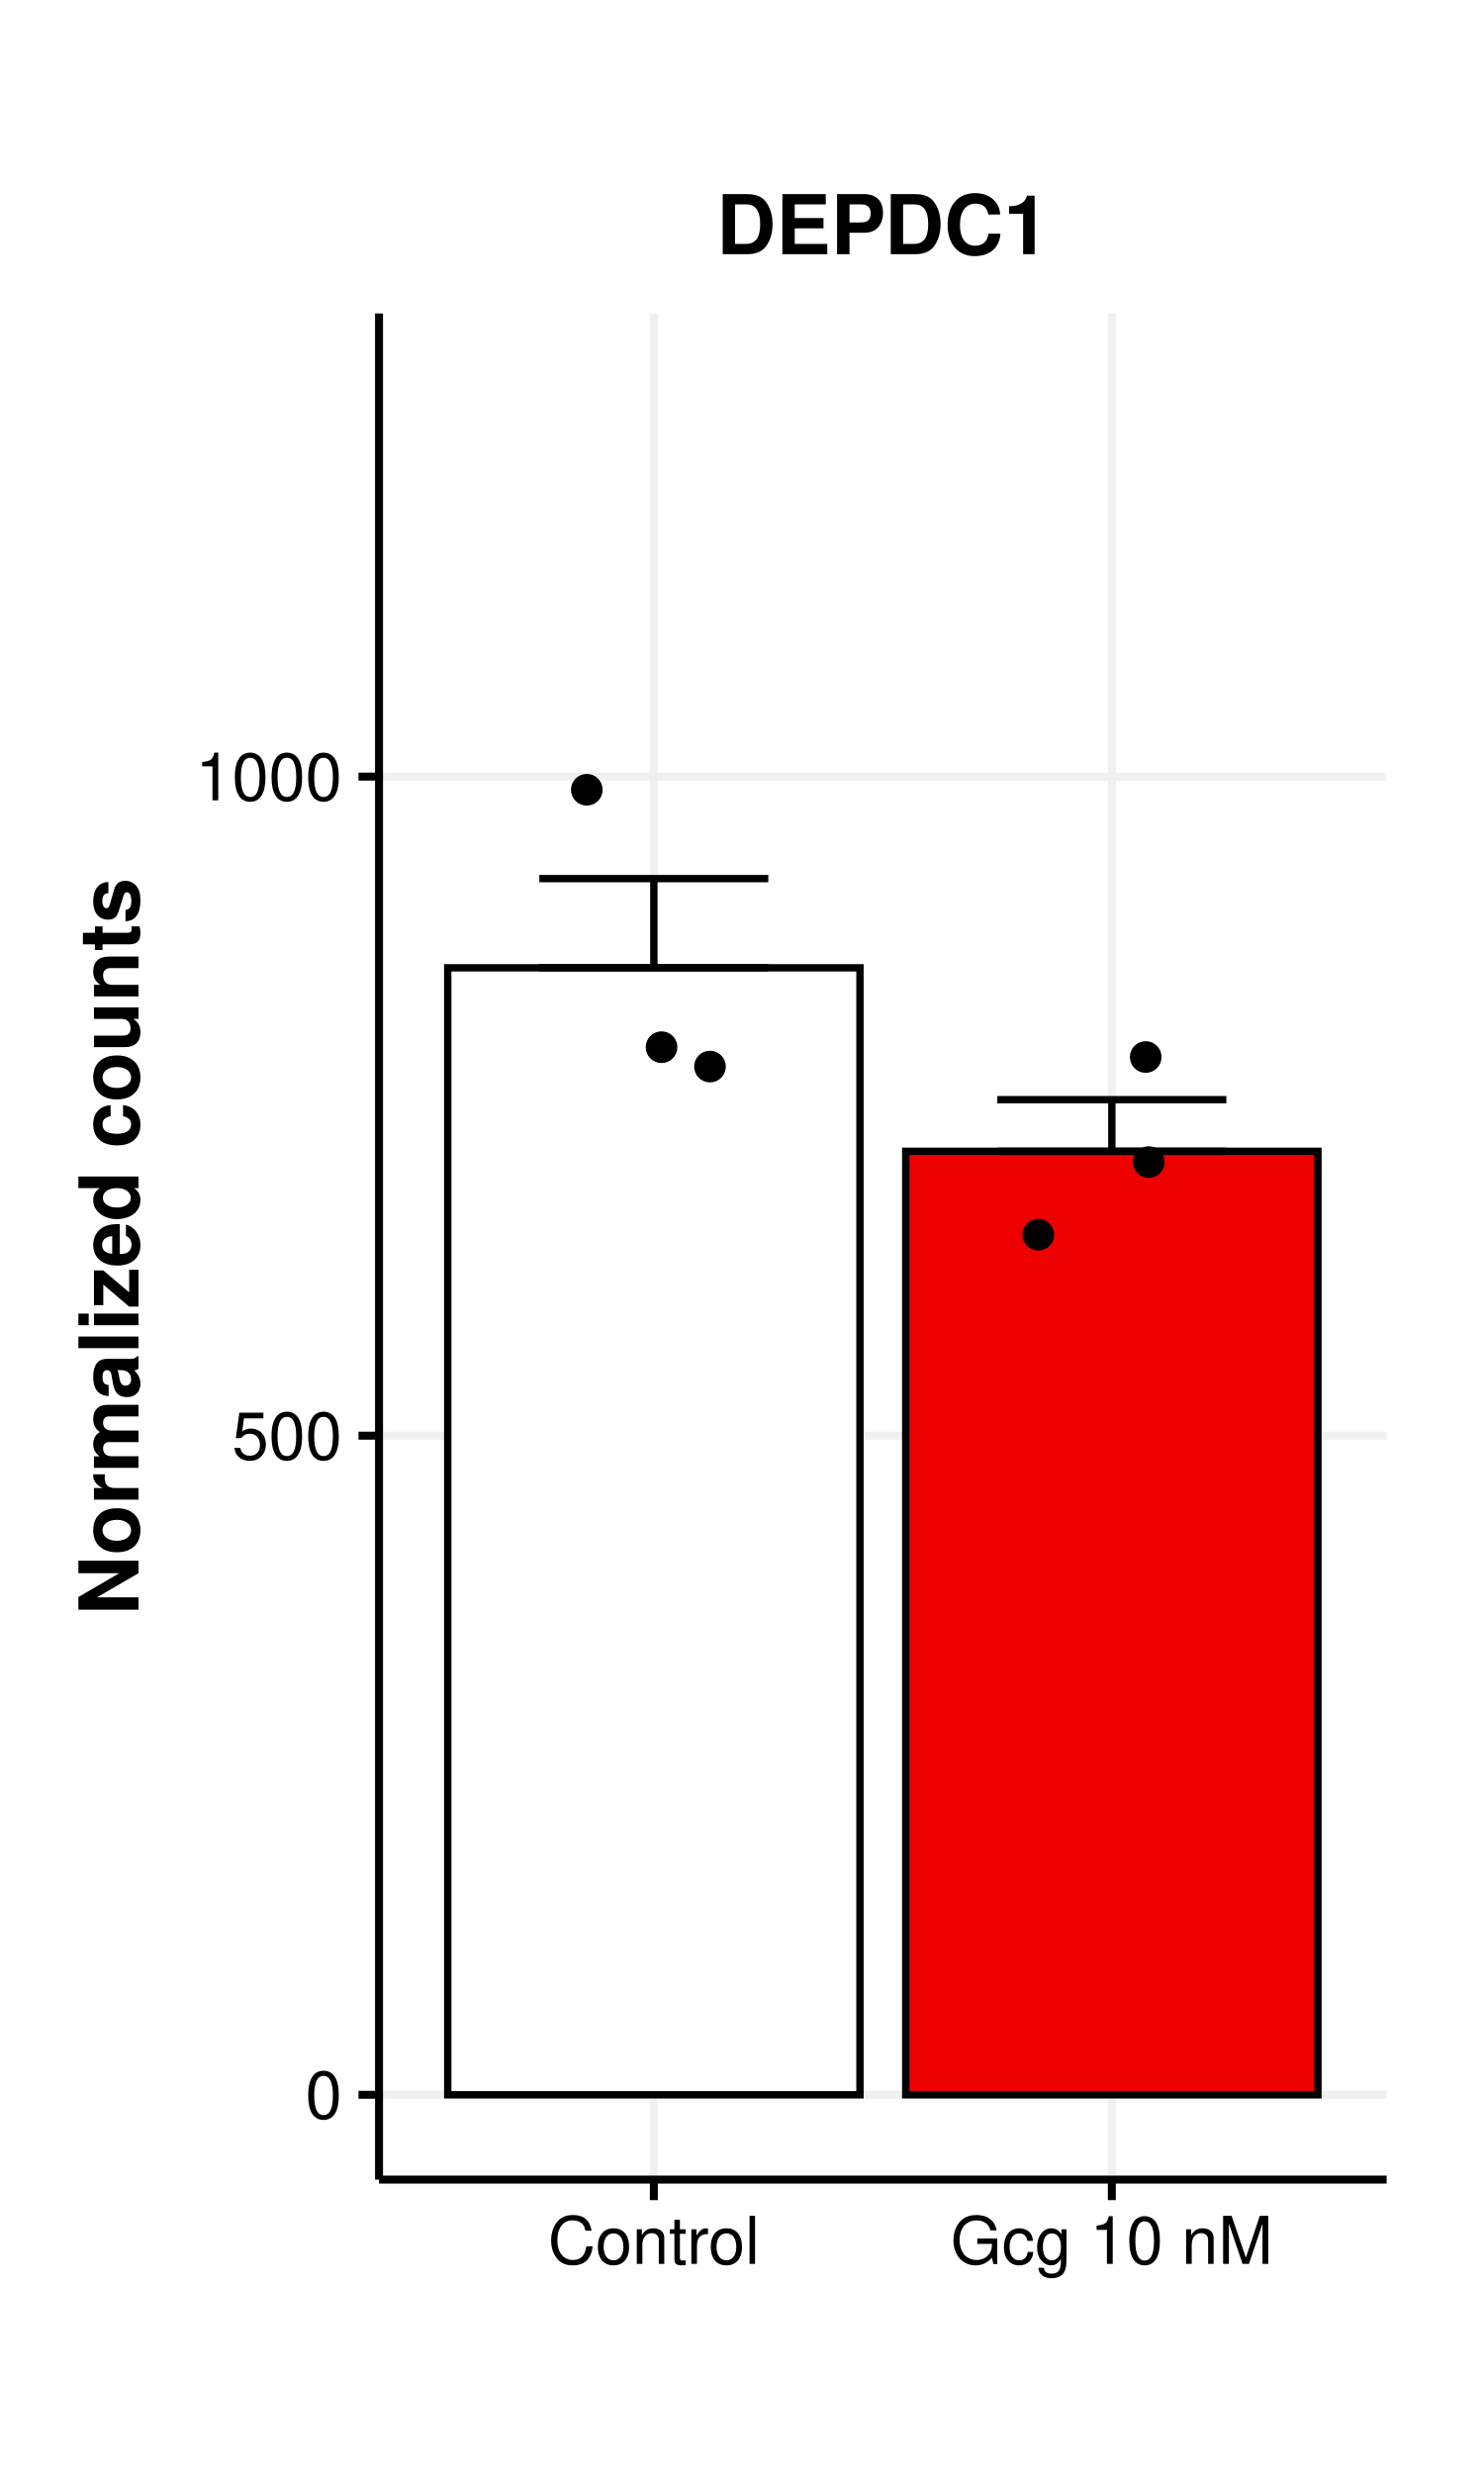
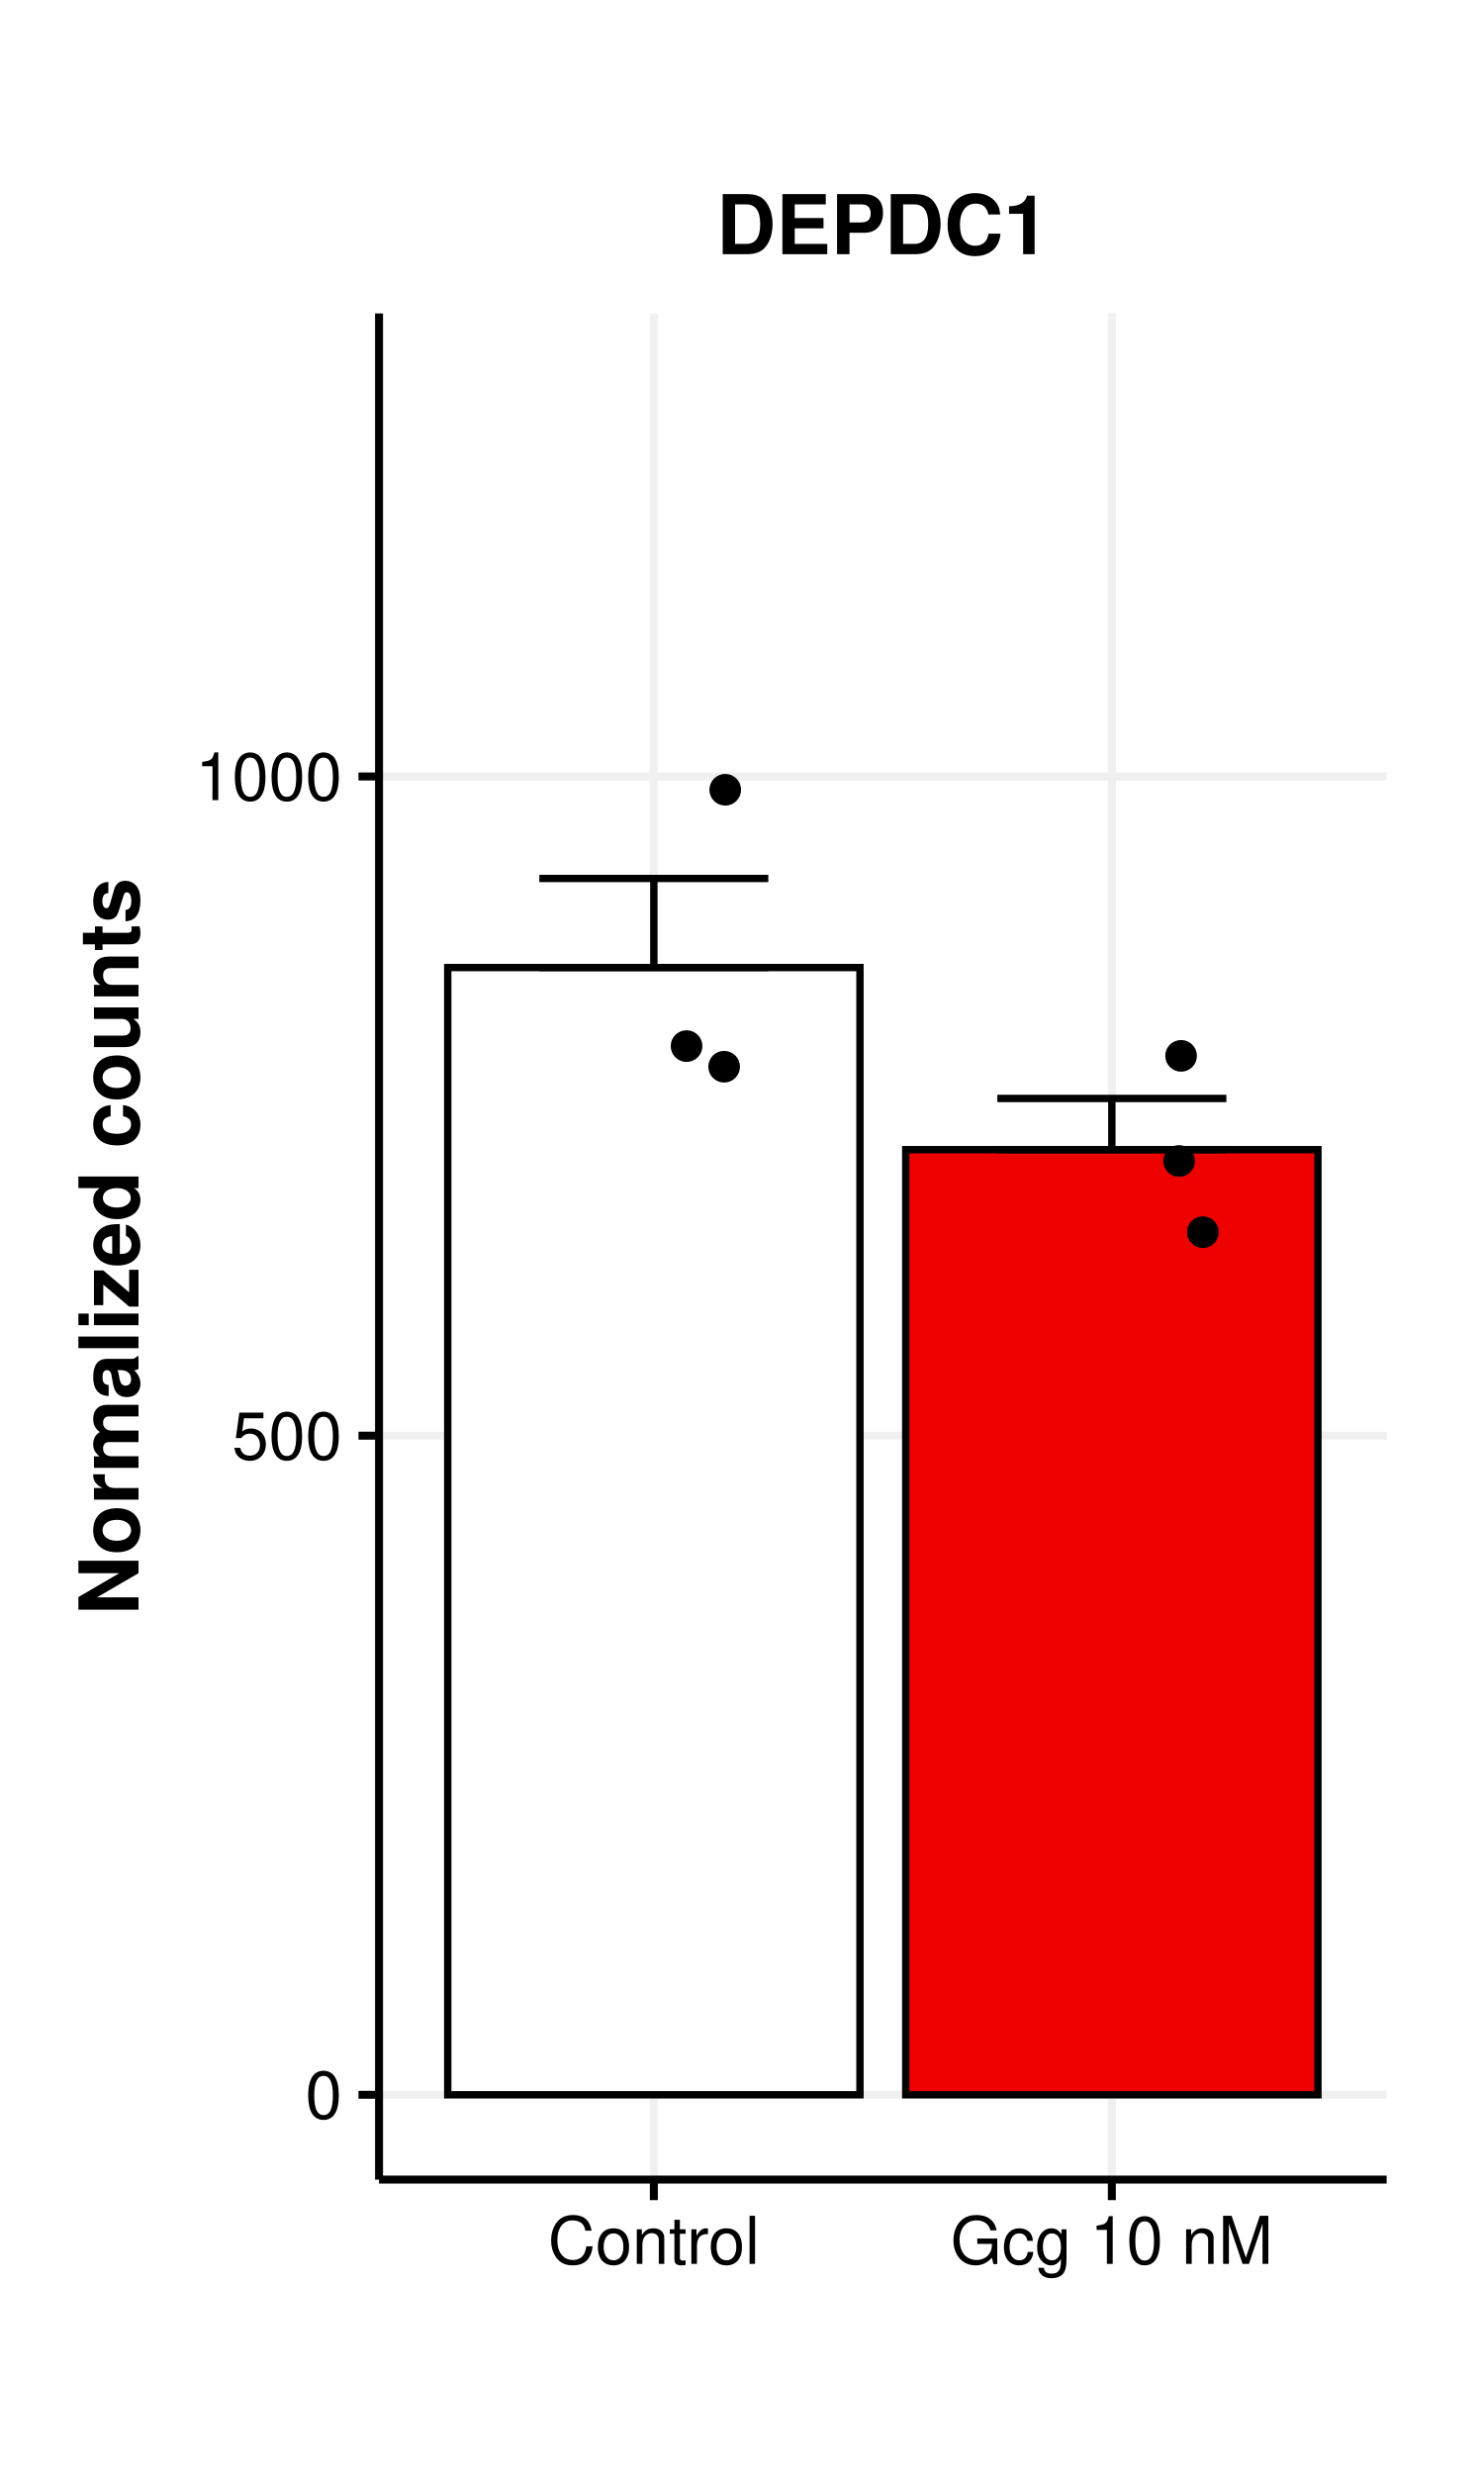
<svg xmlns="http://www.w3.org/2000/svg" class="svglite" width="216.00pt" height="360.00pt" viewBox="0 0 216.00 360.00">
  <defs>
    <style type="text/css">
    .svglite line, .svglite polyline, .svglite polygon, .svglite path, .svglite rect, .svglite circle {
      fill: none;
      stroke: #000000;
      stroke-linecap: round;
      stroke-linejoin: round;
      stroke-miterlimit: 10.00;
    }
    .svglite text {
      white-space: pre;
    }
  </style>
  </defs>
  <rect width="100%" height="100%" style="stroke: none; fill: #FFFFFF;" />
  <defs>
    <clipPath id="cpMC4wMHwyMTYuMDB8MC4wMHwzNjAuMDA=">
      <rect x="0.00" y="0.00" width="216.00" height="360.00" />
    </clipPath>
  </defs>
  <g clip-path="url(#cpMC4wMHwyMTYuMDB8MC4wMHwzNjAuMDA=)">
    <rect x="0.00" y="0.00" width="216.00" height="360.00" style="stroke-width: 1.16; stroke: none; fill: #FFFFFF;" />
  </g>
  <defs>
    <clipPath id="cpNTUuMTd8MjAxLjgzfDQ1LjYxfDMxNy4xNg==">
      <rect x="55.17" y="45.61" width="146.65" height="271.55" />
    </clipPath>
  </defs>
  <g clip-path="url(#cpNTUuMTd8MjAxLjgzfDQ1LjYxfDMxNy4xNg==)">
    <rect x="55.17" y="45.61" width="146.65" height="271.55" style="stroke-width: 1.16; stroke: none; fill: #FFFFFF;" />
    <polyline points="55.17,304.82 201.83,304.82 " style="stroke-width: 1.16; stroke: #F0F0F0; stroke-linecap: butt;" />
    <polyline points="55.17,208.91 201.83,208.91 " style="stroke-width: 1.16; stroke: #F0F0F0; stroke-linecap: butt;" />
-     <polyline points="55.17,113.01 201.83,113.01 " style="stroke-width: 1.16; stroke: #F0F0F0; stroke-linecap: butt;" />
+     <polyline points="55.17,112.99 201.83,112.99 " style="stroke-width: 1.16; stroke: #F0F0F0; stroke-linecap: butt;" />
    <polyline points="95.17,317.16 95.17,45.61 " style="stroke-width: 1.16; stroke: #F0F0F0; stroke-linecap: butt;" />
    <polyline points="161.83,317.16 161.83,45.61 " style="stroke-width: 1.16; stroke: #F0F0F0; stroke-linecap: butt;" />
-     <rect x="65.17" y="140.83" width="60.00" height="163.99" style="stroke-width: 1.07; stroke-linecap: butt; stroke-linejoin: miter; fill: #FFFFFF;" />
-     <rect x="131.83" y="167.53" width="60.00" height="137.29" style="stroke-width: 1.07; stroke-linecap: butt; stroke-linejoin: miter; fill: #ED0000;" />
-     <polyline points="78.50,127.85 111.83,127.85 " style="stroke-width: 1.07; stroke-linecap: butt;" />
-     <polyline points="95.17,127.85 95.17,140.83 " style="stroke-width: 1.07; stroke-linecap: butt;" />
-     <polyline points="78.50,140.83 111.83,140.83 " style="stroke-width: 1.07; stroke-linecap: butt;" />
-     <polyline points="145.16,160.02 178.50,160.02 " style="stroke-width: 1.07; stroke-linecap: butt;" />
-     <polyline points="161.83,160.02 161.83,167.53 " style="stroke-width: 1.07; stroke-linecap: butt;" />
-     <polyline points="145.16,167.53 178.50,167.53 " style="stroke-width: 1.07; stroke-linecap: butt;" />
-     <circle cx="151.13" cy="179.66" r="1.95" style="stroke-width: 0.71; fill: #000000;" />
-     <circle cx="167.21" cy="169.10" r="1.95" style="stroke-width: 0.71; fill: #000000;" />
-     <circle cx="166.76" cy="153.81" r="1.95" style="stroke-width: 0.71; fill: #000000;" />
-     <circle cx="85.41" cy="114.92" r="1.95" style="stroke-width: 0.71; fill: #000000;" />
-     <circle cx="96.29" cy="152.38" r="1.95" style="stroke-width: 0.71; fill: #000000;" />
-     <circle cx="103.34" cy="155.20" r="1.95" style="stroke-width: 0.71; fill: #000000;" />
+     <rect x="65.17" y="140.79" width="60.00" height="164.03" style="stroke-width: 1.07; stroke-linecap: butt; stroke-linejoin: miter; fill: #FFFFFF;" />
+     <rect x="131.83" y="167.29" width="60.00" height="137.53" style="stroke-width: 1.07; stroke-linecap: butt; stroke-linejoin: miter; fill: #ED0000;" />
+     <polyline points="78.50,127.83 111.83,127.83 " style="stroke-width: 1.07; stroke-linecap: butt;" />
+     <polyline points="95.17,127.83 95.17,140.79 " style="stroke-width: 1.07; stroke-linecap: butt;" />
+     <polyline points="78.50,140.79 111.83,140.79 " style="stroke-width: 1.07; stroke-linecap: butt;" />
+     <polyline points="145.16,159.84 178.50,159.84 " style="stroke-width: 1.07; stroke-linecap: butt;" />
+     <polyline points="161.83,159.84 161.83,167.29 " style="stroke-width: 1.07; stroke-linecap: butt;" />
+     <polyline points="145.16,167.29 178.50,167.29 " style="stroke-width: 1.07; stroke-linecap: butt;" />
+     <circle cx="175.08" cy="179.30" r="1.95" style="stroke-width: 0.71; fill: #000000;" />
+     <circle cx="171.62" cy="168.94" r="1.95" style="stroke-width: 0.71; fill: #000000;" />
+     <circle cx="171.91" cy="153.64" r="1.95" style="stroke-width: 0.71; fill: #000000;" />
+     <circle cx="105.56" cy="114.92" r="1.95" style="stroke-width: 0.71; fill: #000000;" />
+     <circle cx="99.93" cy="152.22" r="1.95" style="stroke-width: 0.71; fill: #000000;" />
+     <circle cx="105.40" cy="155.22" r="1.95" style="stroke-width: 0.71; fill: #000000;" />
    <rect x="55.17" y="45.61" width="146.65" height="271.55" style="stroke-width: 1.16; stroke: none;" />
  </g>
  <g clip-path="url(#cpMC4wMHwyMTYuMDB8MC4wMHwzNjAuMDA=)">
    <polyline points="55.17,317.16 55.17,45.61 " style="stroke-width: 1.16; stroke-linecap: butt;" />
    <text x="49.79" y="308.26" text-anchor="end" style="font-size: 9.60px; font-family: &quot;Helvetica&quot;;" textLength="5.34px" lengthAdjust="spacingAndGlyphs">0</text>
-     <text x="49.79" y="212.36" text-anchor="end" style="font-size: 9.60px; font-family: &quot;Helvetica&quot;;" textLength="16.01px" lengthAdjust="spacingAndGlyphs">500</text>
-     <text x="49.79" y="116.45" text-anchor="end" style="font-size: 9.60px; font-family: &quot;Helvetica&quot;;" textLength="21.34px" lengthAdjust="spacingAndGlyphs">1000</text>
+     <text x="49.79" y="212.35" text-anchor="end" style="font-size: 9.60px; font-family: &quot;Helvetica&quot;;" textLength="16.01px" lengthAdjust="spacingAndGlyphs">500</text>
+     <text x="49.79" y="116.43" text-anchor="end" style="font-size: 9.60px; font-family: &quot;Helvetica&quot;;" textLength="21.34px" lengthAdjust="spacingAndGlyphs">1000</text>
    <polyline points="52.18,304.82 55.17,304.82 " style="stroke-width: 1.16; stroke-linecap: butt;" />
    <polyline points="52.18,208.91 55.17,208.91 " style="stroke-width: 1.16; stroke-linecap: butt;" />
-     <polyline points="52.18,113.01 55.17,113.01 " style="stroke-width: 1.16; stroke-linecap: butt;" />
+     <polyline points="52.18,112.99 55.17,112.99 " style="stroke-width: 1.16; stroke-linecap: butt;" />
    <polyline points="55.17,317.16 201.83,317.16 " style="stroke-width: 1.16; stroke-linecap: butt;" />
    <polyline points="95.17,320.15 95.17,317.16 " style="stroke-width: 1.16; stroke-linecap: butt;" />
    <polyline points="161.83,320.15 161.83,317.16 " style="stroke-width: 1.16; stroke-linecap: butt;" />
    <text x="95.17" y="329.42" text-anchor="middle" style="font-size: 9.60px; font-family: &quot;Helvetica&quot;;" textLength="30.92px" lengthAdjust="spacingAndGlyphs">Control</text>
    <text x="161.83" y="329.42" text-anchor="middle" style="font-size: 9.60px; font-family: &quot;Helvetica&quot;;" textLength="46.92px" lengthAdjust="spacingAndGlyphs">Gcg 10 nM</text>
    <text transform="translate(20.16,181.39) rotate(-90)" text-anchor="middle" style="font-size: 12.00px; font-weight: bold; font-family: &quot;Helvetica&quot;;" textLength="107.35px" lengthAdjust="spacingAndGlyphs">Normalized counts</text>
    <text x="128.50" y="36.99" text-anchor="middle" style="font-size: 12.00px; font-weight: bold; font-family: &quot;Helvetica&quot;;" textLength="48.69px" lengthAdjust="spacingAndGlyphs">DEPDC1</text>
  </g>
</svg>
